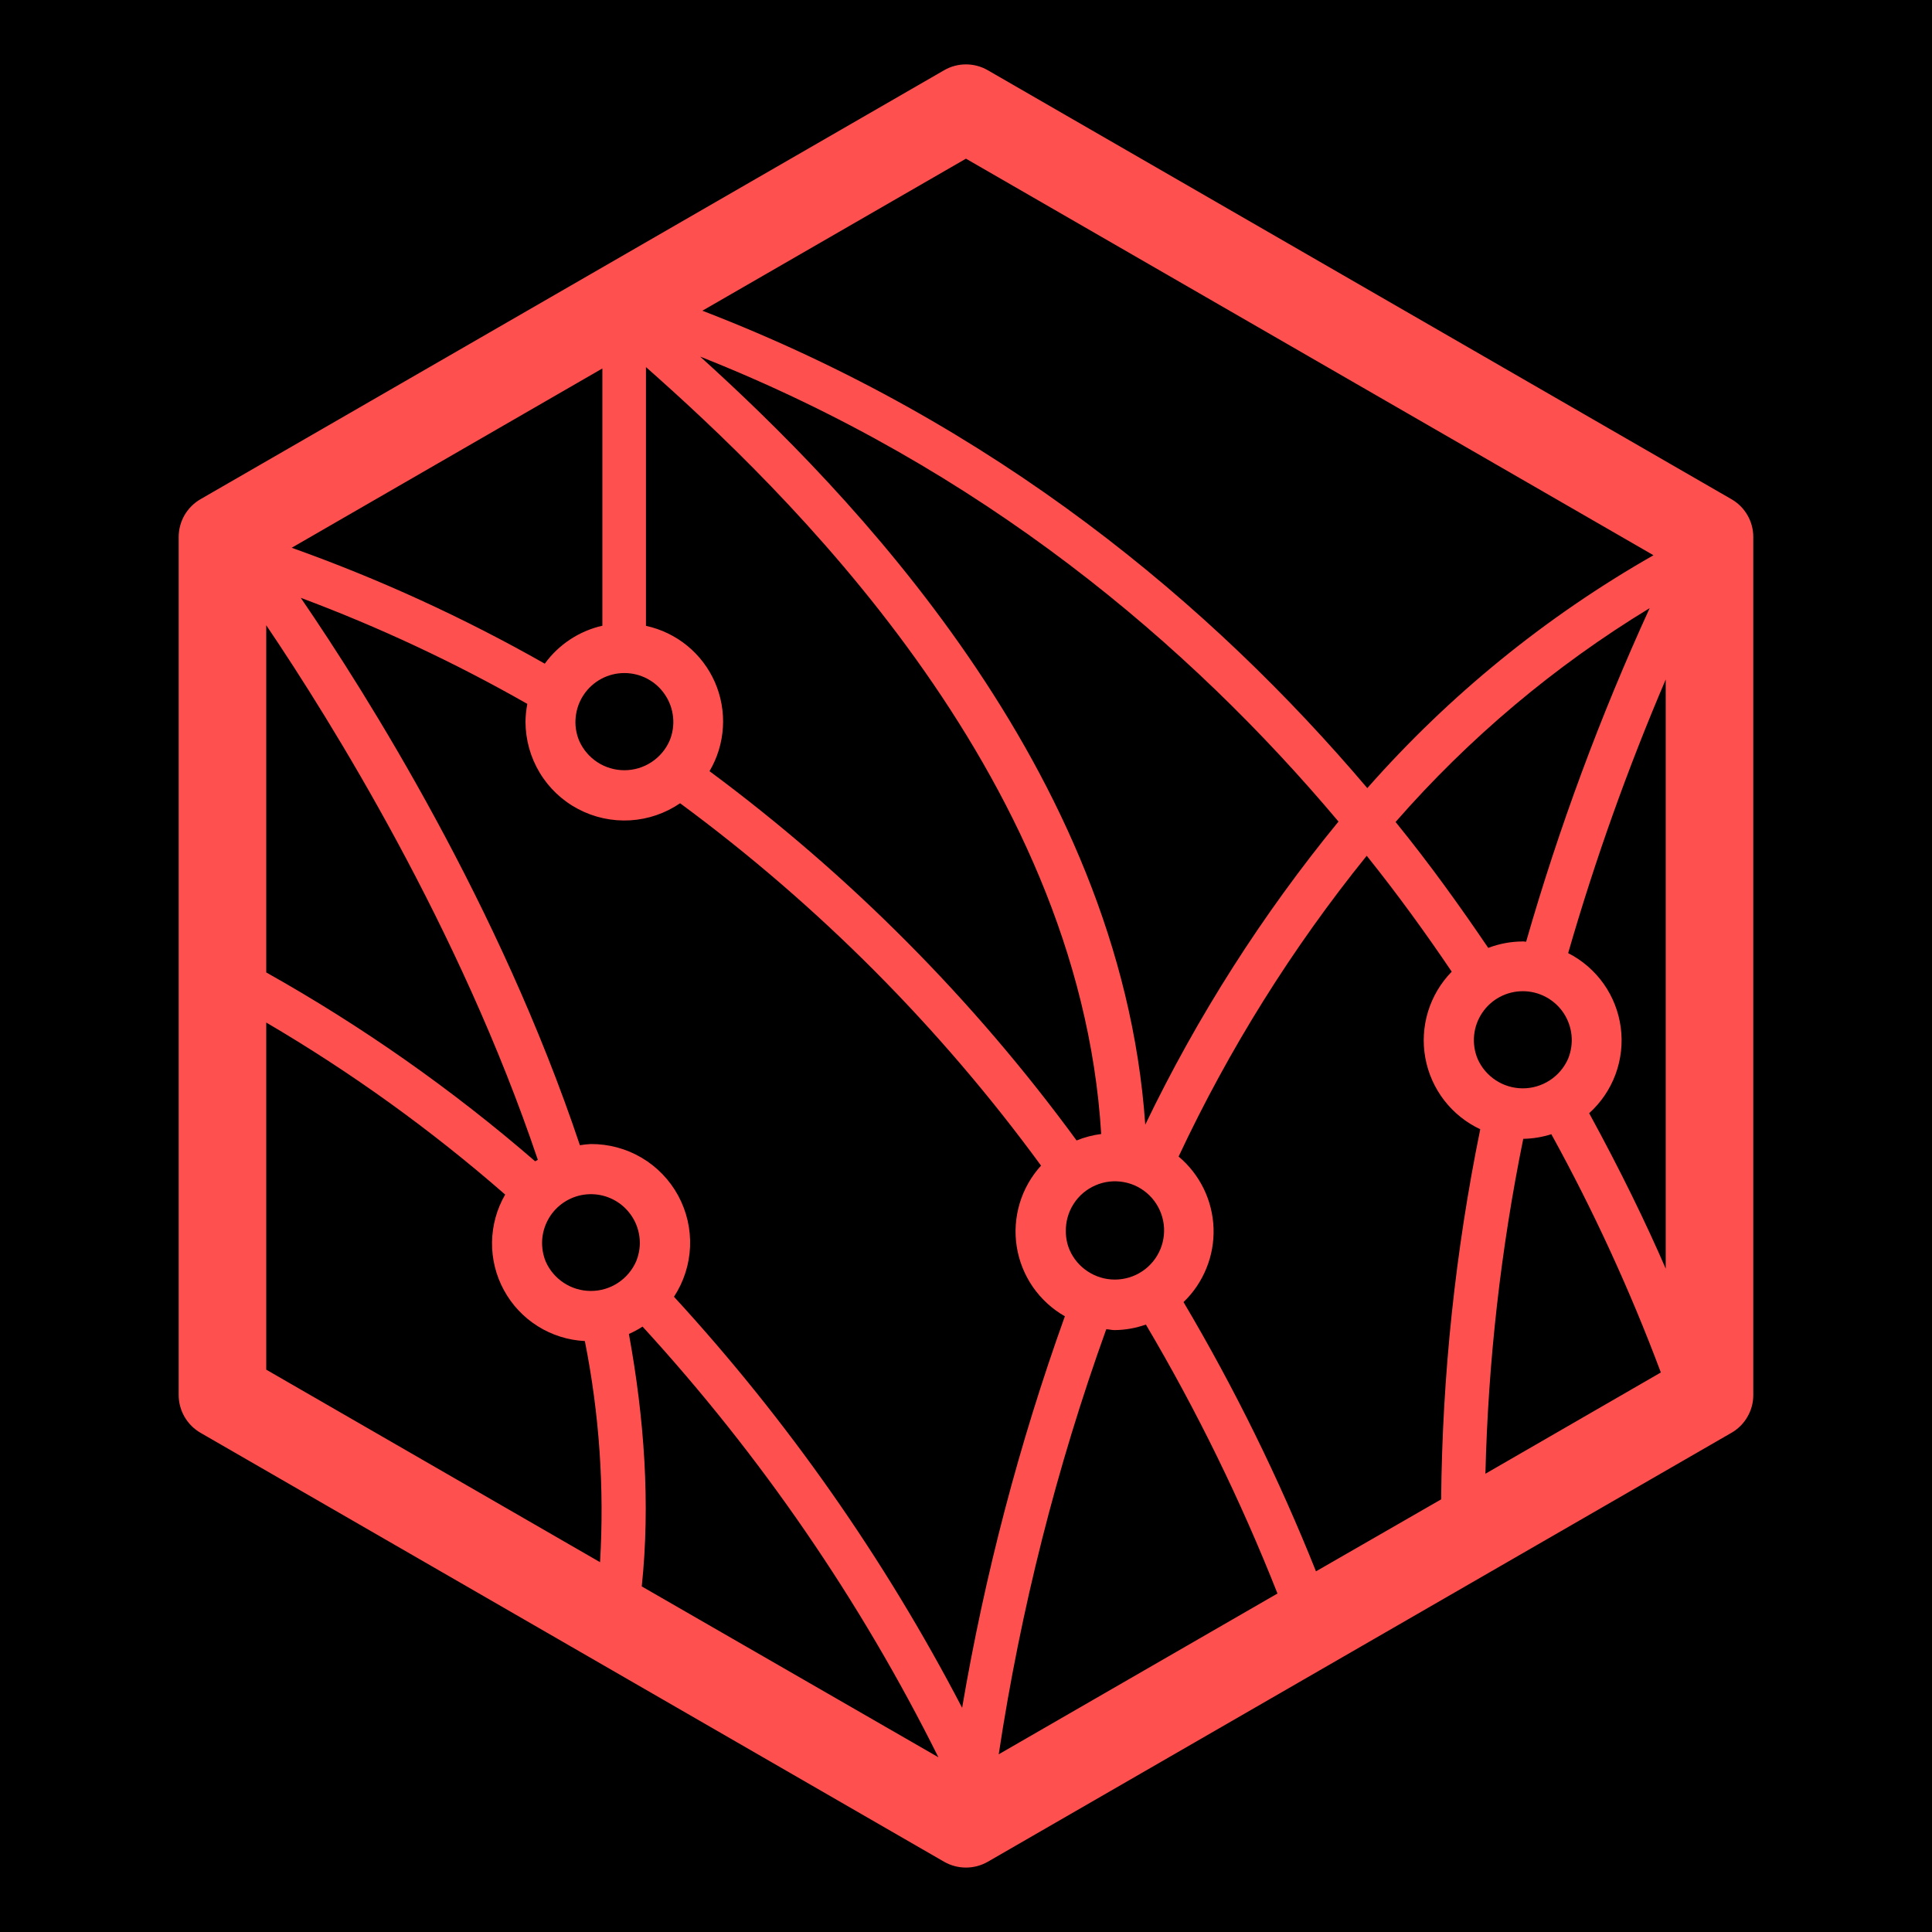
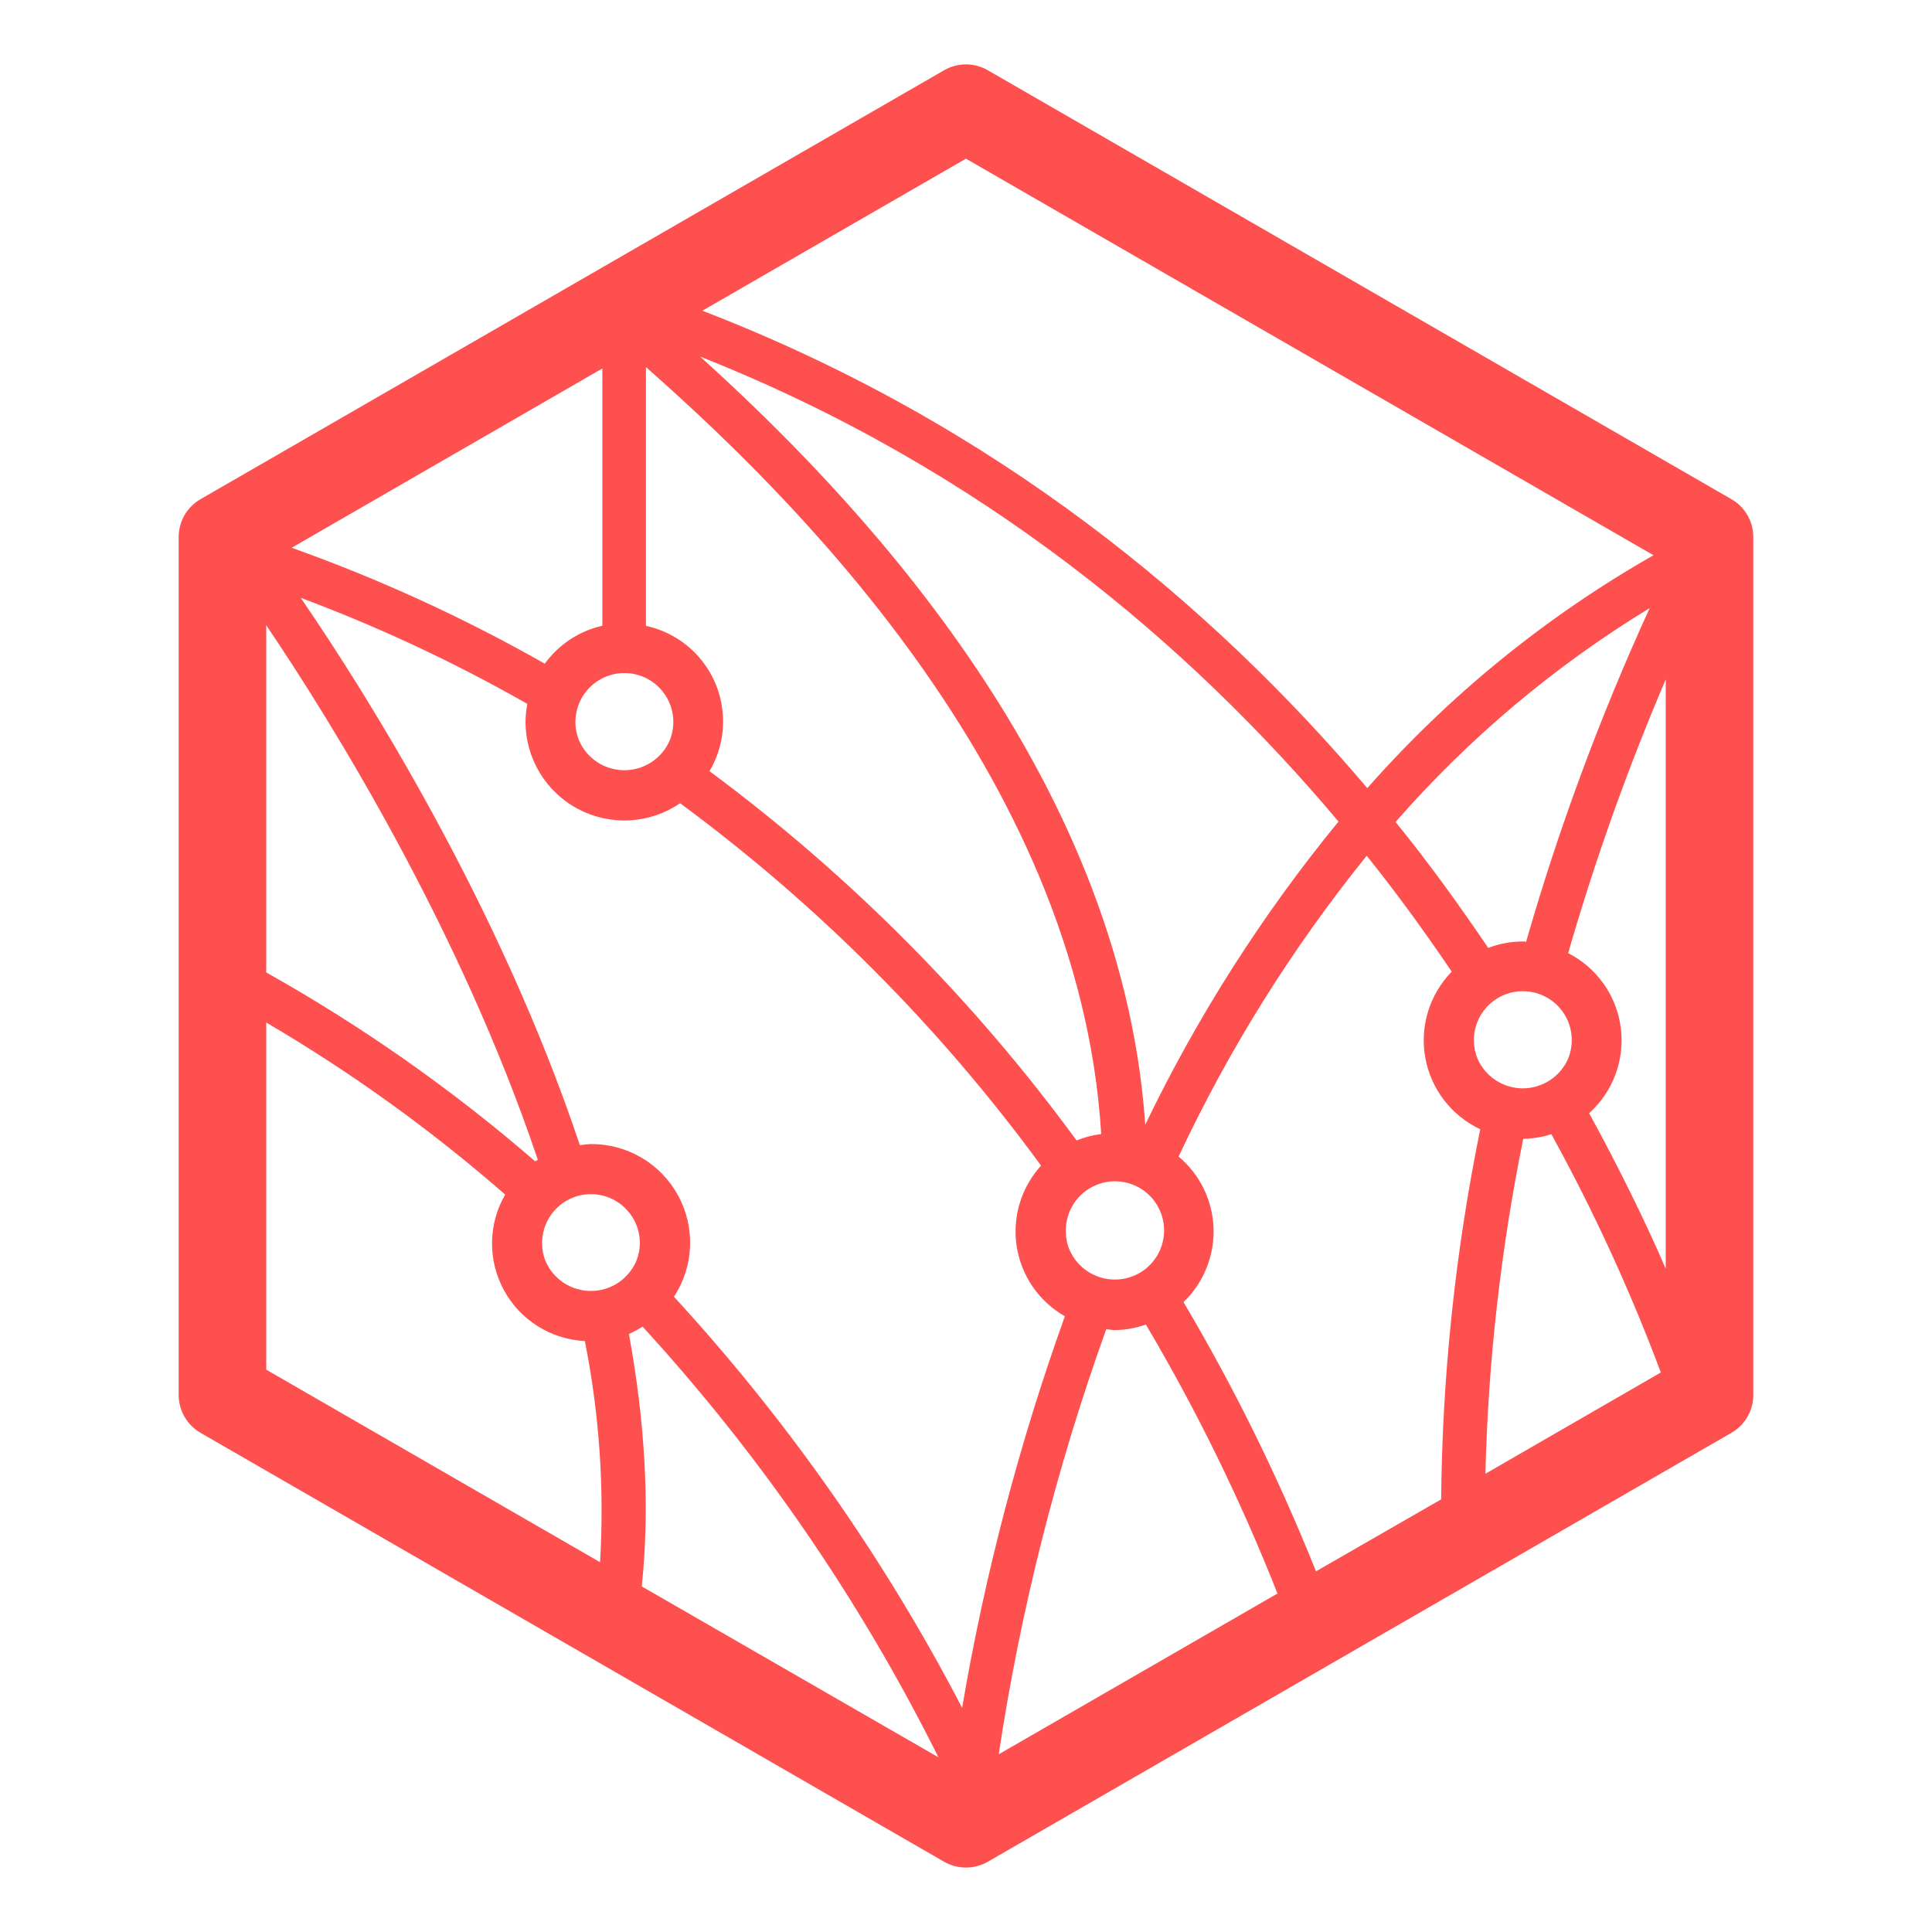
<svg xmlns="http://www.w3.org/2000/svg" viewBox="-3.627 0.002 46 46">
-   <rect x="-3.627" y="0.002" width="46" height="46" fill="#000" />
  <path fill="#FF5050" d="M37.597 11.887L19.893 1.675C19.735 1.583 19.555 1.535 19.372 1.535C19.189 1.535 19.009 1.583 18.851 1.675L1.148 11.887C0.99 11.978 0.858 12.11 0.766 12.268C0.675 12.427 0.627 12.607 0.627 12.79V33.214C0.627 33.397 0.675 33.577 0.766 33.735C0.858 33.894 0.99 34.026 1.148 34.117L18.851 44.329C19.009 44.42 19.189 44.468 19.372 44.468C19.555 44.468 19.735 44.42 19.893 44.329L37.597 34.117C37.756 34.026 37.888 33.894 37.979 33.735C38.071 33.577 38.119 33.397 38.118 33.214V12.79C38.119 12.607 38.071 12.427 37.979 12.268C37.888 12.11 37.756 11.978 37.597 11.887ZM19.372 3.78L35.742 13.222C33.18 14.681 30.877 16.555 28.928 18.767C25.226 14.401 20.087 10.093 13.096 7.4L19.372 3.78ZM32.626 25.915C32.398 25.914 32.175 25.847 31.985 25.722C31.794 25.596 31.644 25.419 31.553 25.21C31.48 25.033 31.452 24.841 31.471 24.65C31.49 24.46 31.556 24.277 31.663 24.118C31.769 23.959 31.913 23.829 32.082 23.739C32.251 23.649 32.439 23.602 32.631 23.602C32.822 23.602 33.01 23.649 33.179 23.739C33.348 23.829 33.492 23.959 33.599 24.118C33.705 24.277 33.771 24.46 33.79 24.65C33.809 24.841 33.781 25.033 33.709 25.21C33.617 25.42 33.465 25.599 33.273 25.724C33.08 25.849 32.856 25.916 32.626 25.915ZM32.626 22.418C32.346 22.419 32.069 22.471 31.807 22.571C31.14 21.587 30.418 20.578 29.601 19.573C31.346 17.576 33.386 15.859 35.651 14.481C34.474 17.052 33.49 19.707 32.709 22.425C32.681 22.424 32.66 22.416 32.626 22.416V22.418ZM28.241 19.564C26.427 21.778 24.882 24.201 23.641 26.78C23.057 18.302 16.541 11.655 13.044 8.493C19.748 11.146 24.686 15.335 28.241 19.562V19.564ZM22.912 30.468C22.684 30.467 22.462 30.4 22.271 30.274C22.08 30.149 21.93 29.971 21.839 29.762C21.78 29.623 21.75 29.473 21.75 29.322C21.745 29.09 21.81 28.861 21.936 28.665C22.061 28.469 22.243 28.316 22.456 28.224C22.67 28.131 22.906 28.105 23.135 28.148C23.363 28.19 23.574 28.3 23.74 28.463C23.906 28.626 24.019 28.835 24.066 29.063C24.113 29.291 24.09 29.528 24.002 29.743C23.913 29.958 23.763 30.142 23.569 30.271C23.376 30.4 23.148 30.468 22.916 30.468H22.912ZM22.592 27.002C22.391 27.028 22.194 27.079 22.006 27.156C19.552 23.802 16.605 20.838 13.266 18.363C13.454 18.046 13.563 17.688 13.585 17.32C13.608 16.952 13.542 16.584 13.395 16.246C13.247 15.908 13.021 15.61 12.736 15.377C12.45 15.143 12.113 14.981 11.753 14.903V8.742C14.973 11.588 22.068 18.359 22.592 27.001V27.002ZM12.317 17.635C12.226 17.845 12.075 18.023 11.883 18.149C11.692 18.274 11.468 18.341 11.239 18.341C11.01 18.341 10.786 18.274 10.595 18.149C10.403 18.023 10.253 17.845 10.161 17.635C10.088 17.458 10.06 17.266 10.08 17.076C10.099 16.885 10.165 16.702 10.271 16.544C10.378 16.384 10.522 16.254 10.691 16.164C10.859 16.074 11.048 16.027 11.239 16.027C11.431 16.027 11.619 16.074 11.788 16.164C11.957 16.254 12.101 16.384 12.207 16.544C12.314 16.702 12.379 16.885 12.399 17.076C12.418 17.266 12.39 17.458 12.317 17.635ZM10.715 8.775V14.9C10.164 15.025 9.676 15.347 9.344 15.804C7.419 14.711 5.403 13.787 3.318 13.044L10.715 8.775ZM2.712 14.889C4.267 17.189 7.326 22.114 9.178 27.616C9.157 27.628 9.135 27.639 9.115 27.652C7.138 25.941 4.993 24.435 2.712 23.155V14.889ZM11.607 29.595C11.607 29.746 11.577 29.895 11.52 30.034C11.428 30.243 11.277 30.422 11.086 30.547C10.895 30.673 10.671 30.739 10.442 30.739C10.213 30.739 9.989 30.673 9.798 30.547C9.606 30.422 9.455 30.243 9.364 30.034C9.3 29.875 9.272 29.703 9.281 29.532C9.291 29.361 9.339 29.194 9.421 29.043C9.502 28.893 9.616 28.762 9.755 28.66C9.893 28.559 10.052 28.489 10.22 28.456C10.388 28.424 10.562 28.428 10.728 28.47C10.894 28.512 11.049 28.59 11.182 28.699C11.314 28.808 11.421 28.945 11.495 29.099C11.568 29.254 11.607 29.424 11.607 29.595ZM10.66 37.197L2.712 32.613V24.348C4.732 25.532 6.637 26.904 8.401 28.444C8.201 28.789 8.094 29.179 8.088 29.578C8.083 29.976 8.18 30.37 8.371 30.72C8.561 31.07 8.838 31.366 9.176 31.578C9.513 31.79 9.9 31.912 10.298 31.932C10.643 33.664 10.765 35.434 10.66 37.197ZM11.653 37.774C11.86 35.805 11.714 33.776 11.347 31.763C11.459 31.713 11.568 31.655 11.672 31.588C14.487 34.66 16.858 38.111 18.716 41.842L11.653 37.774ZM19.277 40.657C17.43 37.11 15.125 33.822 12.42 30.877C12.653 30.522 12.785 30.11 12.803 29.686C12.82 29.261 12.722 28.84 12.519 28.467C12.316 28.094 12.016 27.783 11.65 27.567C11.284 27.351 10.867 27.239 10.442 27.241C10.354 27.245 10.266 27.255 10.18 27.269C8.272 21.571 5.12 16.551 3.534 14.236C5.397 14.932 7.201 15.777 8.928 16.761C8.901 16.901 8.887 17.044 8.885 17.187C8.886 17.615 9.003 18.035 9.224 18.401C9.445 18.768 9.762 19.067 10.141 19.266C10.52 19.466 10.945 19.558 11.373 19.534C11.8 19.509 12.212 19.369 12.566 19.127C15.852 21.55 18.75 24.459 21.16 27.755C20.925 28.013 20.751 28.32 20.651 28.654C20.551 28.988 20.527 29.34 20.581 29.685C20.636 30.029 20.767 30.357 20.965 30.644C21.164 30.93 21.424 31.169 21.727 31.342C20.64 34.369 19.822 37.486 19.282 40.657H19.277ZM20.152 41.771C20.674 38.323 21.531 34.933 22.712 31.651C22.777 31.651 22.84 31.671 22.908 31.671C23.163 31.669 23.416 31.624 23.656 31.539C24.868 33.588 25.915 35.729 26.789 37.943L20.152 41.771ZM27.706 37.415C26.821 35.2 25.767 33.057 24.552 31.004C24.788 30.778 24.973 30.504 25.096 30.201C25.22 29.898 25.278 29.573 25.267 29.246C25.256 28.919 25.176 28.598 25.033 28.304C24.889 28.01 24.686 27.749 24.435 27.539C25.635 24.98 27.139 22.575 28.914 20.377C29.658 21.306 30.323 22.227 30.938 23.137C30.677 23.404 30.484 23.729 30.374 24.086C30.265 24.443 30.242 24.821 30.309 25.188C30.375 25.555 30.529 25.901 30.756 26.197C30.984 26.493 31.279 26.73 31.617 26.889C31.025 29.789 30.713 32.74 30.686 35.701L27.706 37.415ZM31.74 35.091C31.805 32.411 32.107 29.743 32.641 27.117C32.868 27.113 33.094 27.076 33.31 27.007C34.315 28.832 35.186 30.729 35.917 32.68L31.74 35.091ZM36.033 30.208C35.573 29.144 34.96 27.879 34.21 26.507C34.491 26.254 34.707 25.936 34.838 25.581C34.969 25.226 35.012 24.845 34.963 24.47C34.914 24.094 34.774 23.737 34.556 23.427C34.337 23.118 34.047 22.867 33.71 22.695C34.35 20.478 35.126 18.302 36.033 16.18V30.208Z" />
</svg>
